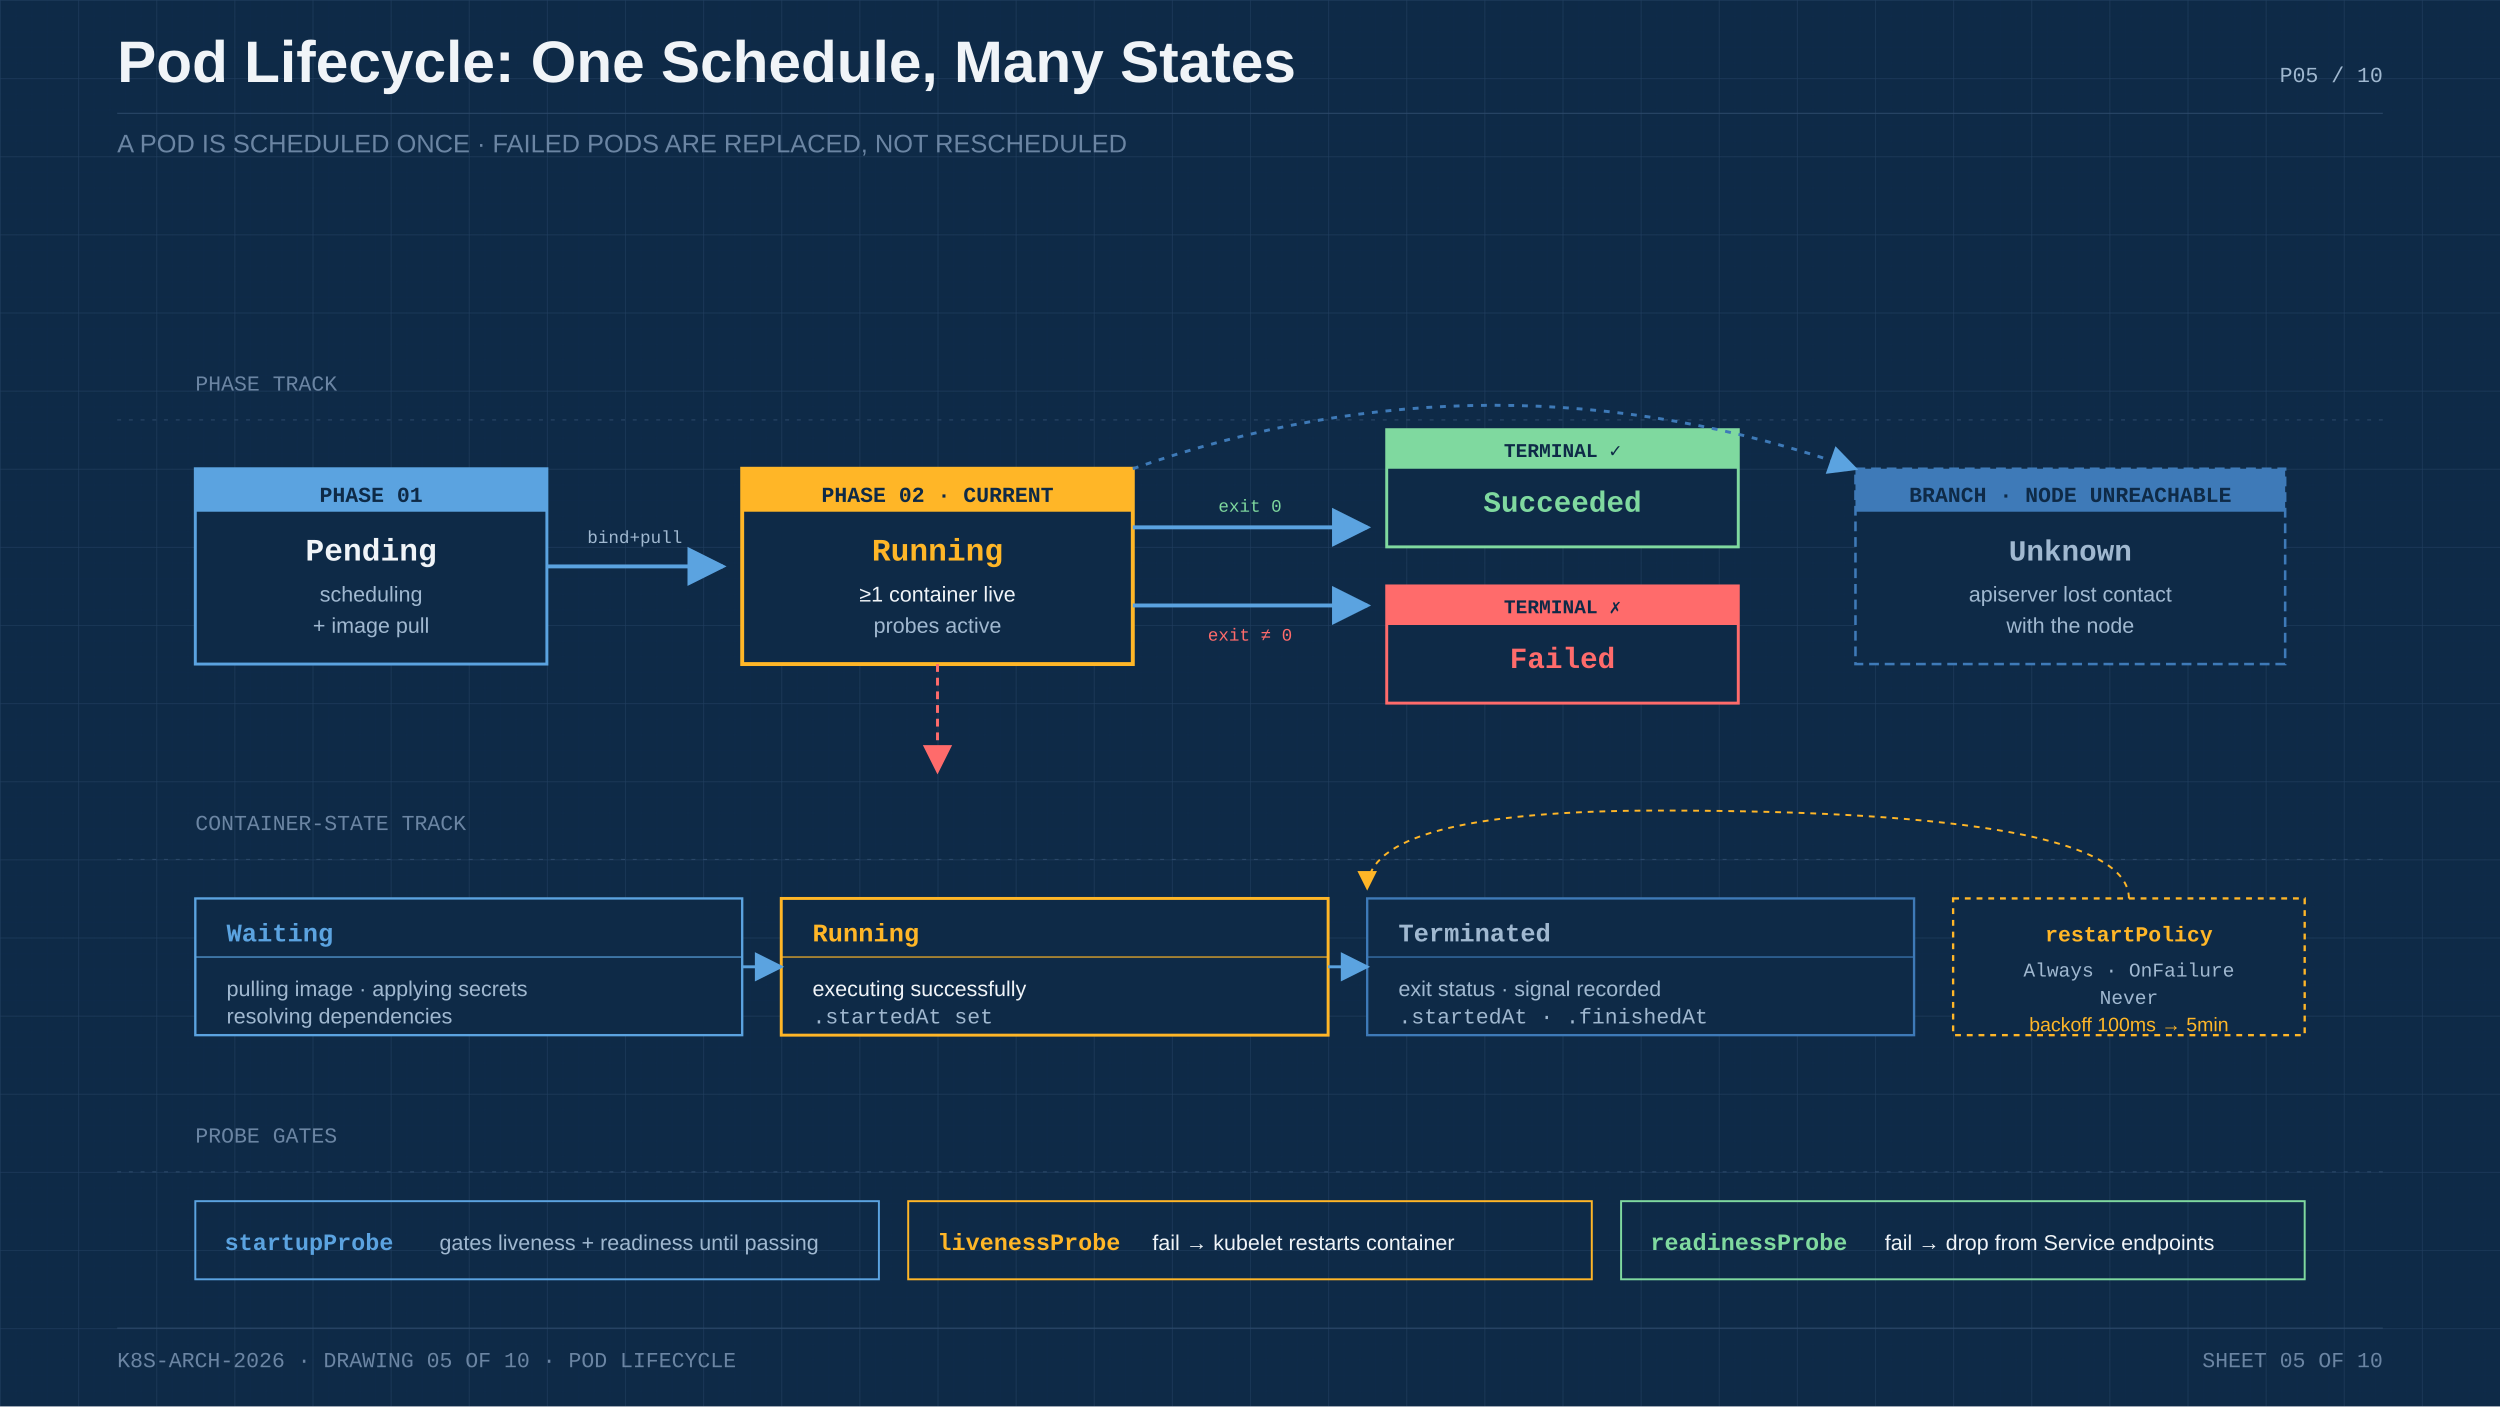
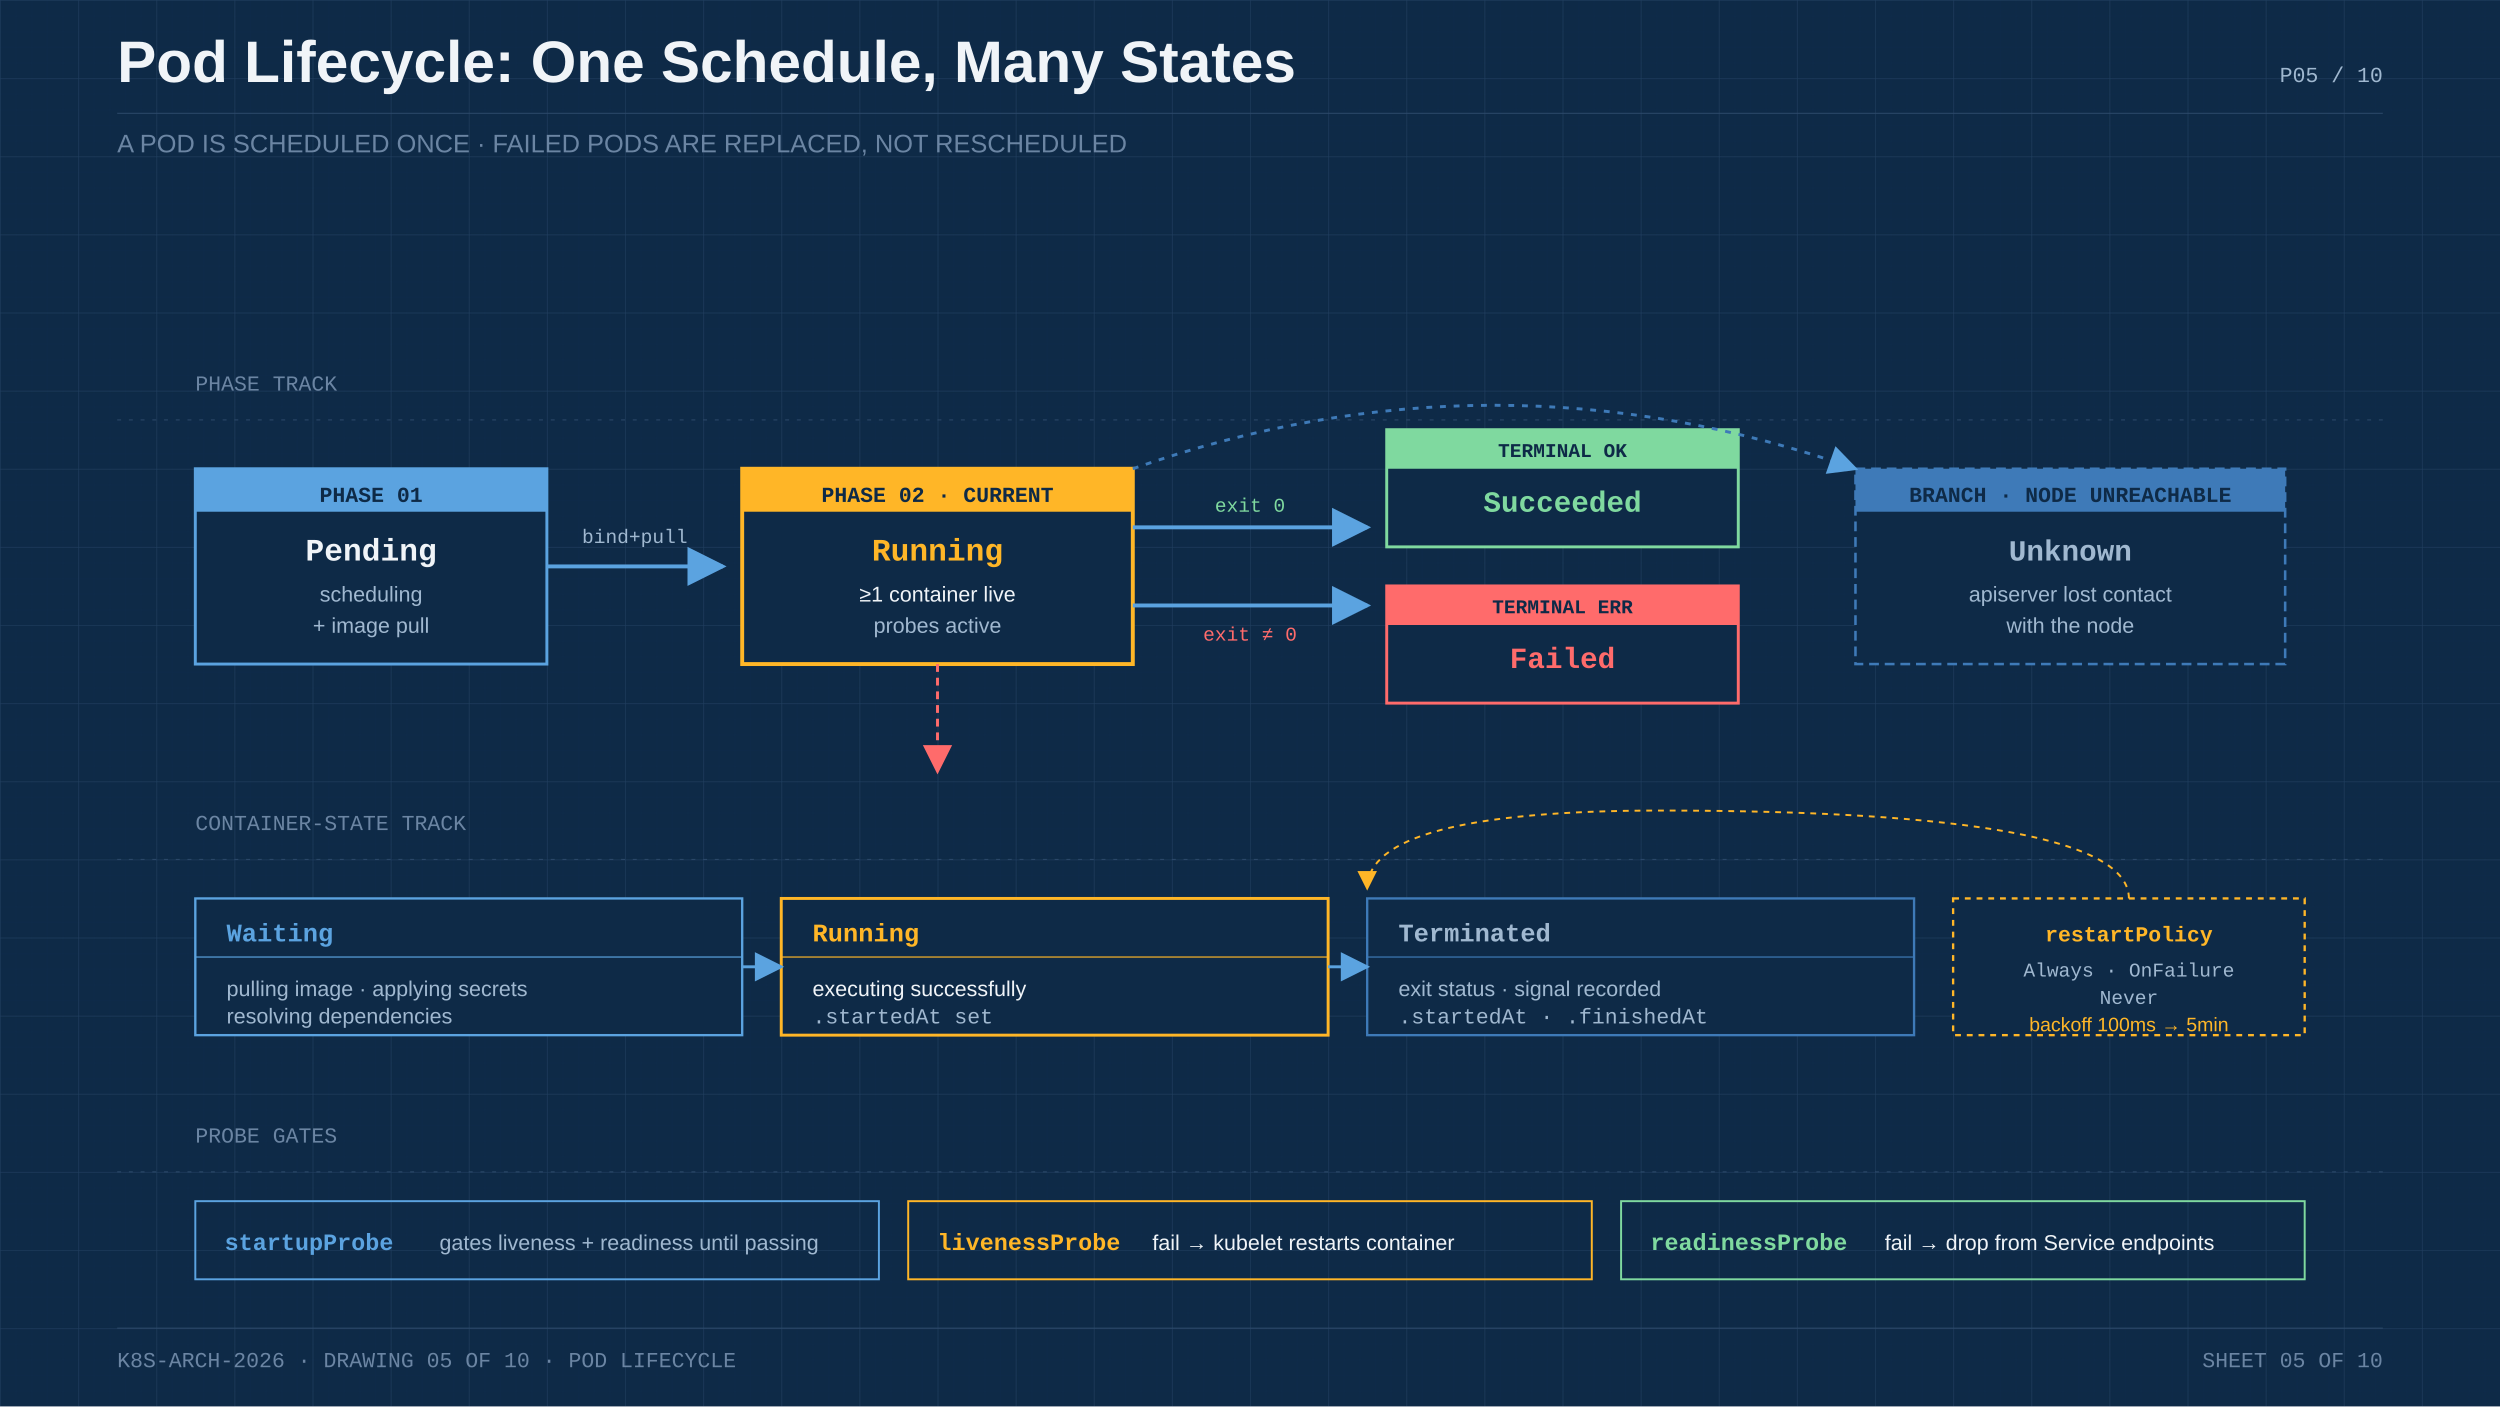
<svg xmlns="http://www.w3.org/2000/svg" viewBox="0 0 1280 720" width="1280" height="720">
  <defs>
    <pattern id="bpGridMajor" x="0" y="0" width="40" height="40" patternUnits="userSpaceOnUse" data-pptx-pattern="lgGrid">
      <rect width="40" height="40" fill="#0E2A47" />
      <path d="M 40 0 L 0 0 0 40" fill="none" stroke="#2D4A6B" stroke-width="0.6" />
    </pattern>
    <pattern id="bpGridMinor" x="0" y="0" width="8" height="8" patternUnits="userSpaceOnUse" data-pptx-pattern="smGrid">
      <rect width="8" height="8" fill="#0E2A47" />
      <path d="M 8 0 L 0 0 0 8" fill="none" stroke="#1A3A5C" stroke-width="0.3" />
    </pattern>
    <marker id="arrowCyan" markerWidth="10" markerHeight="10" refX="9" refY="5" orient="auto">
      <path d="M 0,0 L 10,5 L 0,10 Z" fill="#5BA3E0" />
    </marker>
    <marker id="arrowAmber" markerWidth="10" markerHeight="10" refX="9" refY="5" orient="auto">
      <path d="M 0,0 L 10,5 L 0,10 Z" fill="#FFB627" />
    </marker>
    <marker id="arrowWarn" markerWidth="10" markerHeight="10" refX="9" refY="5" orient="auto">
      <path d="M 0,0 L 10,5 L 0,10 Z" fill="#FF6B6B" />
    </marker>
  </defs>
  <g id="bg">
    <rect width="1280" height="720" fill="#0E2A47" />
    <rect width="1280" height="720" fill="url(#bpGridMinor)" opacity="0.4" />
    <rect width="1280" height="720" fill="url(#bpGridMajor)" opacity="0.6" />
  </g>
  <g id="header">
    <text x="60" y="42" font-family="Arial, 'Microsoft YaHei', sans-serif" font-size="30" font-weight="bold" fill="#F0F4F8">Pod Lifecycle: One Schedule, Many States</text>
    <text x="1220" y="42" font-family="Consolas, 'Courier New', monospace" font-size="11" fill="#A0B8D0" text-anchor="end">P05 / 10</text>
    <line x1="60" y1="58" x2="1220" y2="58" stroke="#2D4A6B" stroke-width="0.5" />
    <text x="60" y="78" font-family="Arial, 'Microsoft YaHei', sans-serif" font-size="13" fill="#6B85A3">A POD IS SCHEDULED ONCE · FAILED PODS ARE REPLACED, NOT RESCHEDULED</text>
  </g>
  <g id="phase-track">
    <text x="100" y="200" font-family="Consolas, 'Courier New', monospace" font-size="11" fill="#6B85A3">PHASE TRACK</text>
    <line x1="60" y1="215" x2="1220" y2="215" stroke="#2D4A6B" stroke-width="0.5" stroke-dasharray="2 4" />
    <g id="phase-pending">
      <rect x="100" y="240" width="180" height="100" fill="#0E2A47" stroke="#5BA3E0" stroke-width="1.5" />
      <rect x="100" y="240" width="180" height="22" fill="#5BA3E0" />
      <text x="190" y="257" font-family="Consolas, 'Courier New', monospace" font-size="11" fill="#0E2A47" text-anchor="middle" font-weight="bold">PHASE 01</text>
      <text x="190" y="287" font-family="Consolas, 'Courier New', monospace" font-size="16" fill="#F0F4F8" text-anchor="middle" font-weight="bold">Pending</text>
      <text x="190" y="308" font-family="Arial, 'Microsoft YaHei', sans-serif" font-size="11" fill="#A0B8D0" text-anchor="middle">scheduling</text>
      <text x="190" y="324" font-family="Arial, 'Microsoft YaHei', sans-serif" font-size="11" fill="#A0B8D0" text-anchor="middle">+ image pull</text>
    </g>
    <line x1="280" y1="290" x2="370" y2="290" stroke="#5BA3E0" stroke-width="2" marker-end="url(#arrowCyan)" />
-     <text x="325" y="278" font-family="Consolas, 'Courier New', monospace" font-size="9" fill="#A0B8D0" text-anchor="middle">bind+pull</text>
+     <text x="325" y="278" font-family="Consolas, 'Courier New', monospace" font-size="10" fill="#A0B8D0" text-anchor="middle">bind+pull</text>
    <g id="phase-running">
      <rect x="380" y="240" width="200" height="100" fill="#0E2A47" stroke="#FFB627" stroke-width="2" />
      <rect x="380" y="240" width="200" height="22" fill="#FFB627" />
      <text x="480" y="257" font-family="Consolas, 'Courier New', monospace" font-size="11" fill="#0E2A47" text-anchor="middle" font-weight="bold">PHASE 02 · CURRENT</text>
      <text x="480" y="287" font-family="Consolas, 'Courier New', monospace" font-size="16" fill="#FFB627" text-anchor="middle" font-weight="bold">Running</text>
      <text x="480" y="308" font-family="Arial, 'Microsoft YaHei', sans-serif" font-size="11" fill="#F0F4F8" text-anchor="middle">≥1 container live</text>
      <text x="480" y="324" font-family="Arial, 'Microsoft YaHei', sans-serif" font-size="11" fill="#A0B8D0" text-anchor="middle">probes active</text>
    </g>
    <line x1="580" y1="270" x2="700" y2="270" stroke="#5BA3E0" stroke-width="2" marker-end="url(#arrowCyan)" />
    <line x1="580" y1="310" x2="700" y2="310" stroke="#5BA3E0" stroke-width="2" marker-end="url(#arrowCyan)" />
-     <text x="640" y="262" font-family="Consolas, 'Courier New', monospace" font-size="9" fill="#7FD99F" text-anchor="middle">exit 0</text>
-     <text x="640" y="328" font-family="Consolas, 'Courier New', monospace" font-size="9" fill="#FF6B6B" text-anchor="middle">exit ≠ 0</text>
+     <text x="640" y="262" font-family="Consolas, 'Courier New', monospace" font-size="10" fill="#7FD99F" text-anchor="middle">exit 0</text>
+     <text x="640" y="328" font-family="Consolas, 'Courier New', monospace" font-size="10" fill="#FF6B6B" text-anchor="middle">exit ≠ 0</text>
    <g id="phase-succeeded">
      <rect x="710" y="220" width="180" height="60" fill="#0E2A47" stroke="#7FD99F" stroke-width="1.5" />
      <rect x="710" y="220" width="180" height="20" fill="#7FD99F" />
-       <text x="800" y="234" font-family="Consolas, 'Courier New', monospace" font-size="10" fill="#0E2A47" text-anchor="middle" font-weight="bold">TERMINAL ✓</text>
+       <text x="800" y="234" font-family="Consolas, 'Courier New', monospace" font-size="10" fill="#0E2A47" text-anchor="middle" font-weight="bold">TERMINAL OK</text>
      <text x="800" y="262" font-family="Consolas, 'Courier New', monospace" font-size="15" fill="#7FD99F" text-anchor="middle" font-weight="bold">Succeeded</text>
    </g>
    <g id="phase-failed">
      <rect x="710" y="300" width="180" height="60" fill="#0E2A47" stroke="#FF6B6B" stroke-width="1.5" />
      <rect x="710" y="300" width="180" height="20" fill="#FF6B6B" />
-       <text x="800" y="314" font-family="Consolas, 'Courier New', monospace" font-size="10" fill="#0E2A47" text-anchor="middle" font-weight="bold">TERMINAL ✗</text>
+       <text x="800" y="314" font-family="Consolas, 'Courier New', monospace" font-size="10" fill="#0E2A47" text-anchor="middle" font-weight="bold">TERMINAL ERR</text>
      <text x="800" y="342" font-family="Consolas, 'Courier New', monospace" font-size="15" fill="#FF6B6B" text-anchor="middle" font-weight="bold">Failed</text>
    </g>
    <line x1="480" y1="340" x2="480" y2="395" stroke="#FF6B6B" stroke-width="1.5" stroke-dasharray="4 3" marker-end="url(#arrowWarn)" />
    <g id="phase-unknown">
      <rect x="950" y="240" width="220" height="100" fill="#0E2A47" stroke="#3E7AB8" stroke-width="1.3" stroke-dasharray="5 3" />
      <rect x="950" y="240" width="220" height="22" fill="#3E7AB8" />
      <text x="1060" y="257" font-family="Consolas, 'Courier New', monospace" font-size="11" fill="#0E2A47" text-anchor="middle" font-weight="bold">BRANCH · NODE UNREACHABLE</text>
      <text x="1060" y="287" font-family="Consolas, 'Courier New', monospace" font-size="15" fill="#A0B8D0" text-anchor="middle" font-weight="bold">Unknown</text>
      <text x="1060" y="308" font-family="Arial, 'Microsoft YaHei', sans-serif" font-size="11" fill="#A0B8D0" text-anchor="middle">apiserver lost contact</text>
      <text x="1060" y="324" font-family="Arial, 'Microsoft YaHei', sans-serif" font-size="11" fill="#A0B8D0" text-anchor="middle">with the node</text>
    </g>
    <path d="M 580,240 Q 765,175 950,240" fill="none" stroke="#3E7AB8" stroke-width="1.5" stroke-dasharray="3 4" marker-end="url(#arrowCyan)" />
  </g>
  <g id="container-states">
    <text x="100" y="425" font-family="Consolas, 'Courier New', monospace" font-size="11" fill="#6B85A3">CONTAINER-STATE TRACK</text>
    <line x1="60" y1="440" x2="1220" y2="440" stroke="#2D4A6B" stroke-width="0.5" stroke-dasharray="2 4" />
    <g id="state-waiting">
      <rect x="100" y="460" width="280" height="70" fill="#0E2A47" stroke="#5BA3E0" stroke-width="1.2" />
      <line x1="100" y1="490" x2="380" y2="490" stroke="#5BA3E0" stroke-width="0.6" />
      <text x="116" y="482" font-family="Consolas, 'Courier New', monospace" font-size="13" fill="#5BA3E0" font-weight="bold">Waiting</text>
      <text x="116" y="510" font-family="Arial, 'Microsoft YaHei', sans-serif" font-size="11" fill="#A0B8D0">pulling image · applying secrets</text>
      <text x="116" y="524" font-family="Arial, 'Microsoft YaHei', sans-serif" font-size="11" fill="#A0B8D0">resolving dependencies</text>
    </g>
    <g id="state-running">
      <rect x="400" y="460" width="280" height="70" fill="#0E2A47" stroke="#FFB627" stroke-width="1.5" />
      <line x1="400" y1="490" x2="680" y2="490" stroke="#FFB627" stroke-width="0.6" />
      <text x="416" y="482" font-family="Consolas, 'Courier New', monospace" font-size="13" fill="#FFB627" font-weight="bold">Running</text>
      <text x="416" y="510" font-family="Arial, 'Microsoft YaHei', sans-serif" font-size="11" fill="#F0F4F8">executing successfully</text>
      <text x="416" y="524" font-family="Consolas, 'Courier New', monospace" font-size="11" fill="#A0B8D0">.startedAt set</text>
    </g>
    <g id="state-terminated">
      <rect x="700" y="460" width="280" height="70" fill="#0E2A47" stroke="#3E7AB8" stroke-width="1.2" />
      <line x1="700" y1="490" x2="980" y2="490" stroke="#3E7AB8" stroke-width="0.6" />
      <text x="716" y="482" font-family="Consolas, 'Courier New', monospace" font-size="13" fill="#A0B8D0" font-weight="bold">Terminated</text>
      <text x="716" y="510" font-family="Arial, 'Microsoft YaHei', sans-serif" font-size="11" fill="#A0B8D0">exit status · signal recorded</text>
      <text x="716" y="524" font-family="Consolas, 'Courier New', monospace" font-size="11" fill="#A0B8D0">.startedAt · .finishedAt</text>
    </g>
    <line x1="380" y1="495" x2="400" y2="495" stroke="#5BA3E0" stroke-width="1.5" marker-end="url(#arrowCyan)" />
    <line x1="680" y1="495" x2="700" y2="495" stroke="#5BA3E0" stroke-width="1.5" marker-end="url(#arrowCyan)" />
    <g id="restart-loop">
      <rect x="1000" y="460" width="180" height="70" fill="#0E2A47" stroke="#FFB627" stroke-width="1.2" stroke-dasharray="3 3" />
      <text x="1090" y="482" font-family="Consolas, 'Courier New', monospace" font-size="11" fill="#FFB627" text-anchor="middle" font-weight="bold">restartPolicy</text>
      <text x="1090" y="500" font-family="Consolas, 'Courier New', monospace" font-size="10" fill="#A0B8D0" text-anchor="middle">Always · OnFailure</text>
      <text x="1090" y="514" font-family="Consolas, 'Courier New', monospace" font-size="10" fill="#A0B8D0" text-anchor="middle">Never</text>
      <text x="1090" y="528" font-family="Arial, 'Microsoft YaHei', sans-serif" font-size="10" fill="#FFB627" text-anchor="middle">backoff 100ms → 5min</text>
    </g>
    <path d="M 1090,460 Q 1090,415 850,415 Q 700,415 700,455" fill="none" stroke="#FFB627" stroke-width="1" stroke-dasharray="3 3" marker-end="url(#arrowAmber)" />
  </g>
  <g id="probes-strip">
    <text x="100" y="585" font-family="Consolas, 'Courier New', monospace" font-size="11" fill="#6B85A3">PROBE GATES</text>
    <line x1="60" y1="600" x2="1220" y2="600" stroke="#2D4A6B" stroke-width="0.5" stroke-dasharray="2 4" />
    <rect x="100" y="615" width="350" height="40" fill="none" stroke="#5BA3E0" stroke-width="1" />
    <text x="115" y="640" font-family="Consolas, 'Courier New', monospace" font-size="12" fill="#5BA3E0" font-weight="bold">startupProbe</text>
    <text x="225" y="640" font-family="Arial, 'Microsoft YaHei', sans-serif" font-size="11" fill="#A0B8D0">gates liveness + readiness until passing</text>
    <rect x="465" y="615" width="350" height="40" fill="none" stroke="#FFB627" stroke-width="1" />
    <text x="480" y="640" font-family="Consolas, 'Courier New', monospace" font-size="12" fill="#FFB627" font-weight="bold">livenessProbe</text>
    <text x="590" y="640" font-family="Arial, 'Microsoft YaHei', sans-serif" font-size="11" fill="#F0F4F8">fail → kubelet restarts container</text>
    <rect x="830" y="615" width="350" height="40" fill="none" stroke="#7FD99F" stroke-width="1" />
    <text x="845" y="640" font-family="Consolas, 'Courier New', monospace" font-size="12" fill="#7FD99F" font-weight="bold">readinessProbe</text>
    <text x="965" y="640" font-family="Arial, 'Microsoft YaHei', sans-serif" font-size="11" fill="#F0F4F8">fail → drop from Service endpoints</text>
  </g>
  <g id="footer">
    <line x1="60" y1="680" x2="1220" y2="680" stroke="#2D4A6B" stroke-width="0.5" />
    <text x="60" y="700" font-family="Consolas, 'Courier New', monospace" font-size="11" fill="#6B85A3">K8S-ARCH-2026 · DRAWING 05 OF 10 · POD LIFECYCLE</text>
    <text x="1220" y="700" font-family="Consolas, 'Courier New', monospace" font-size="11" fill="#6B85A3" text-anchor="end">SHEET 05 OF 10</text>
  </g>
</svg>
